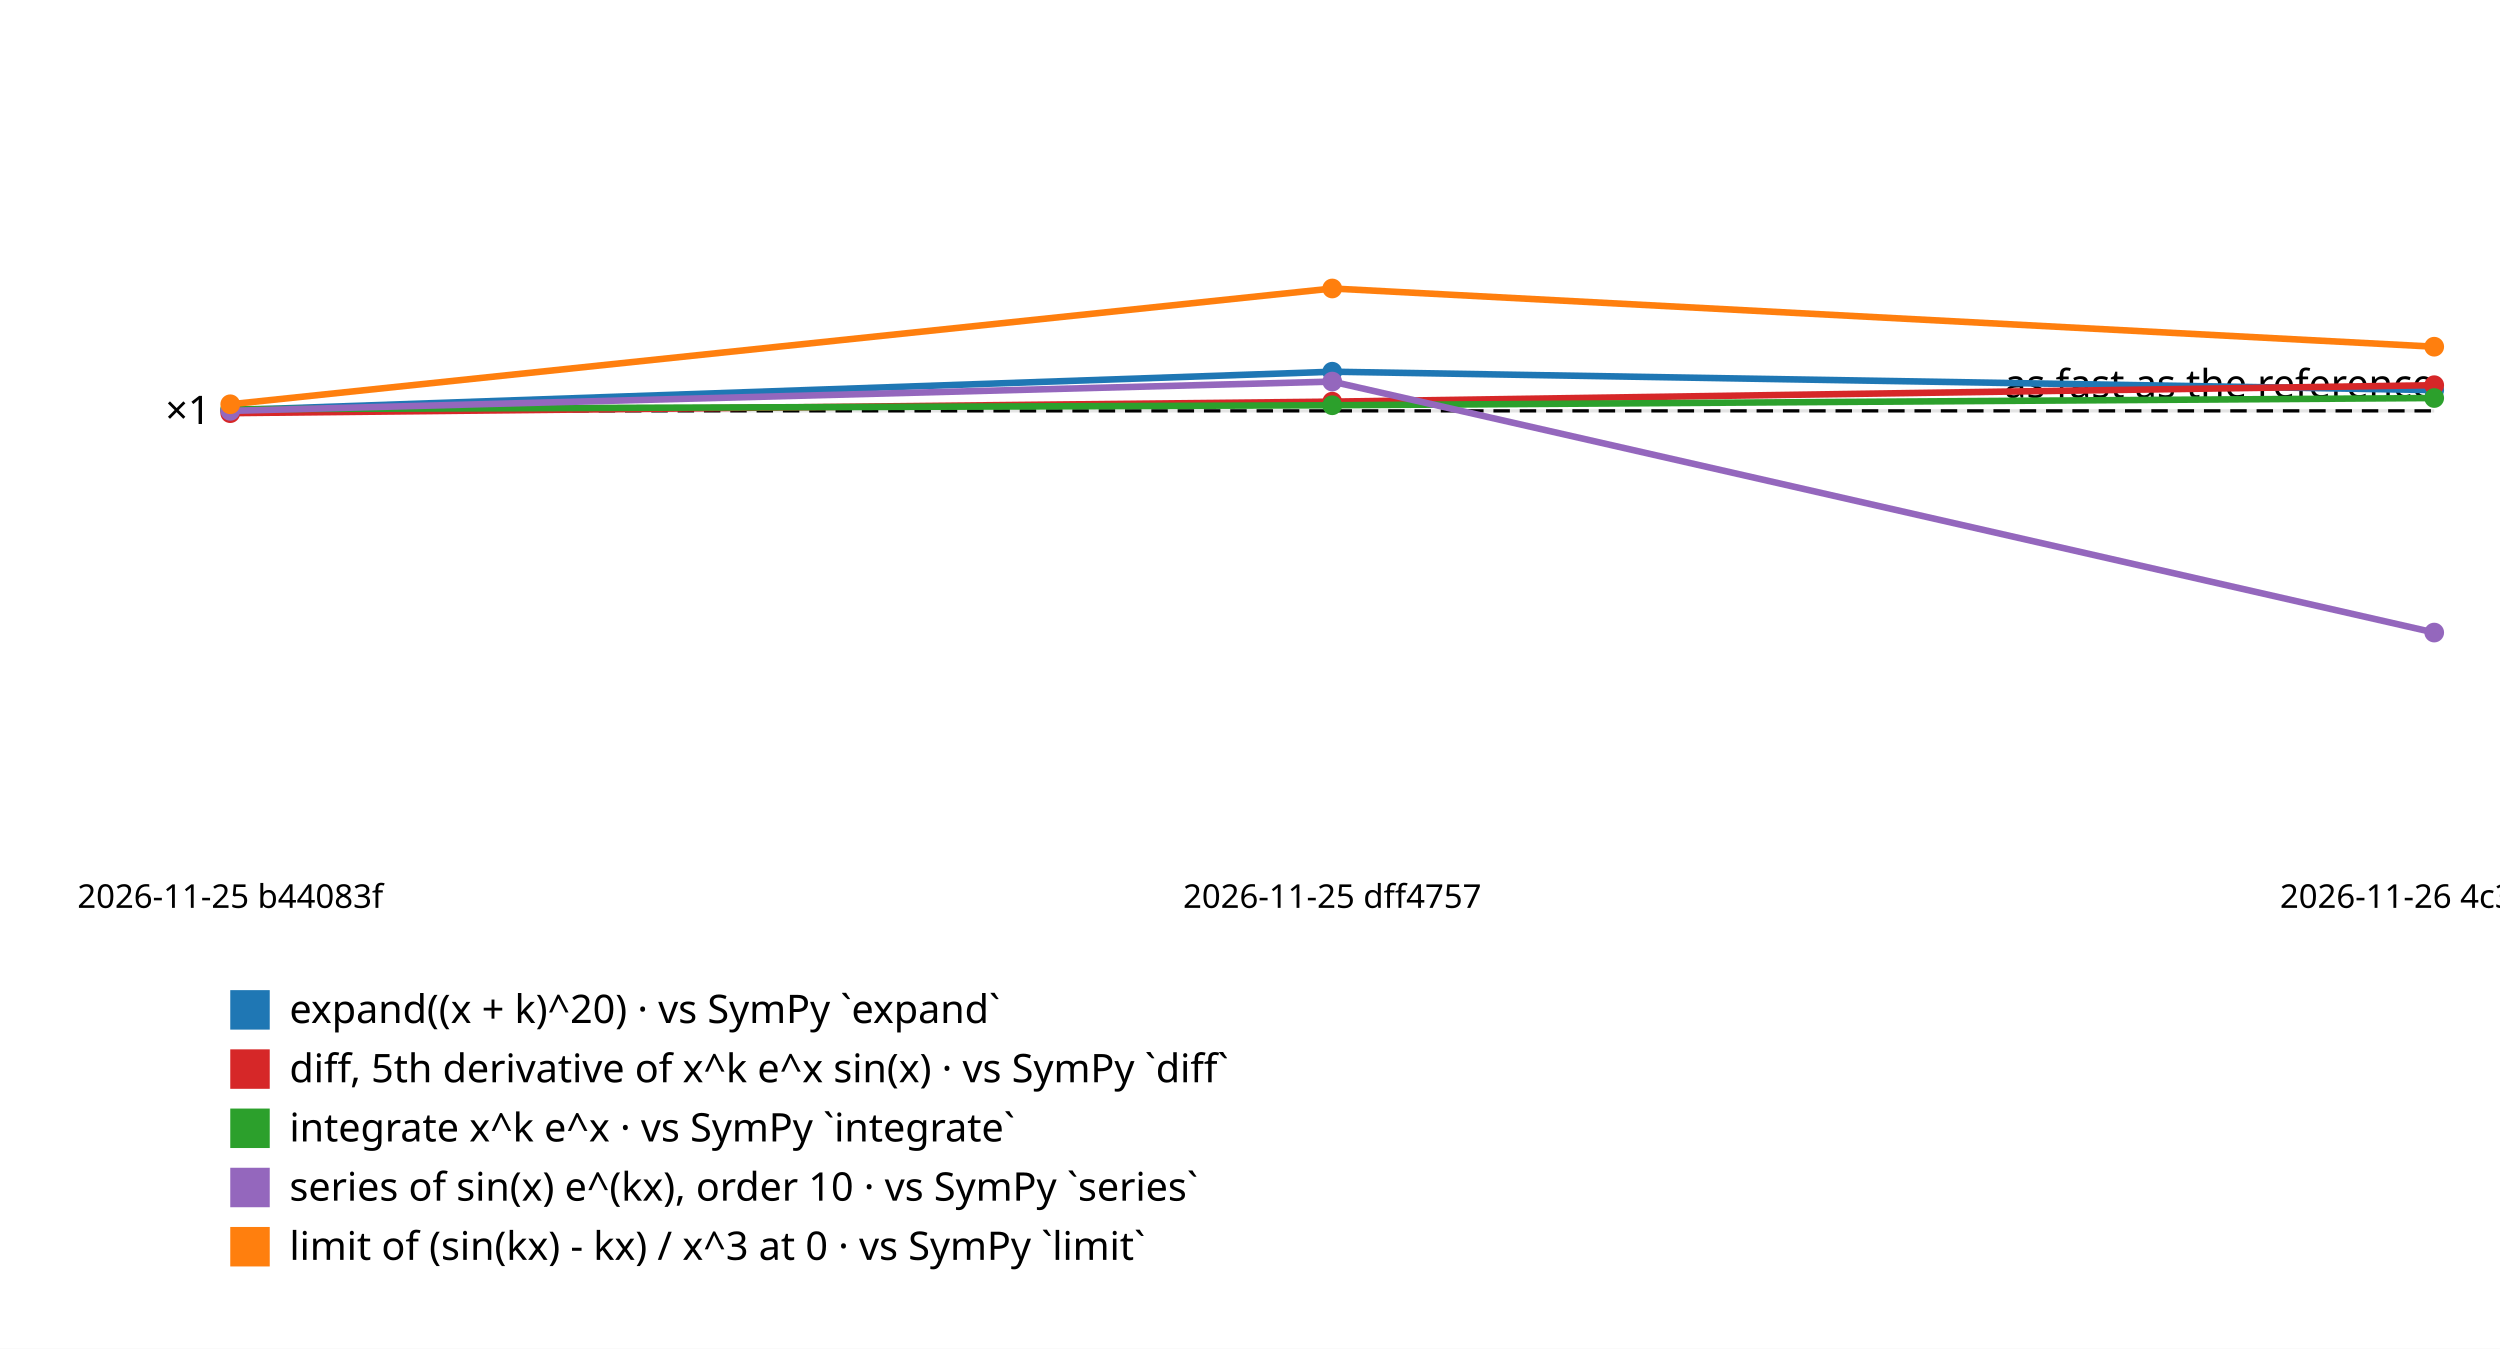
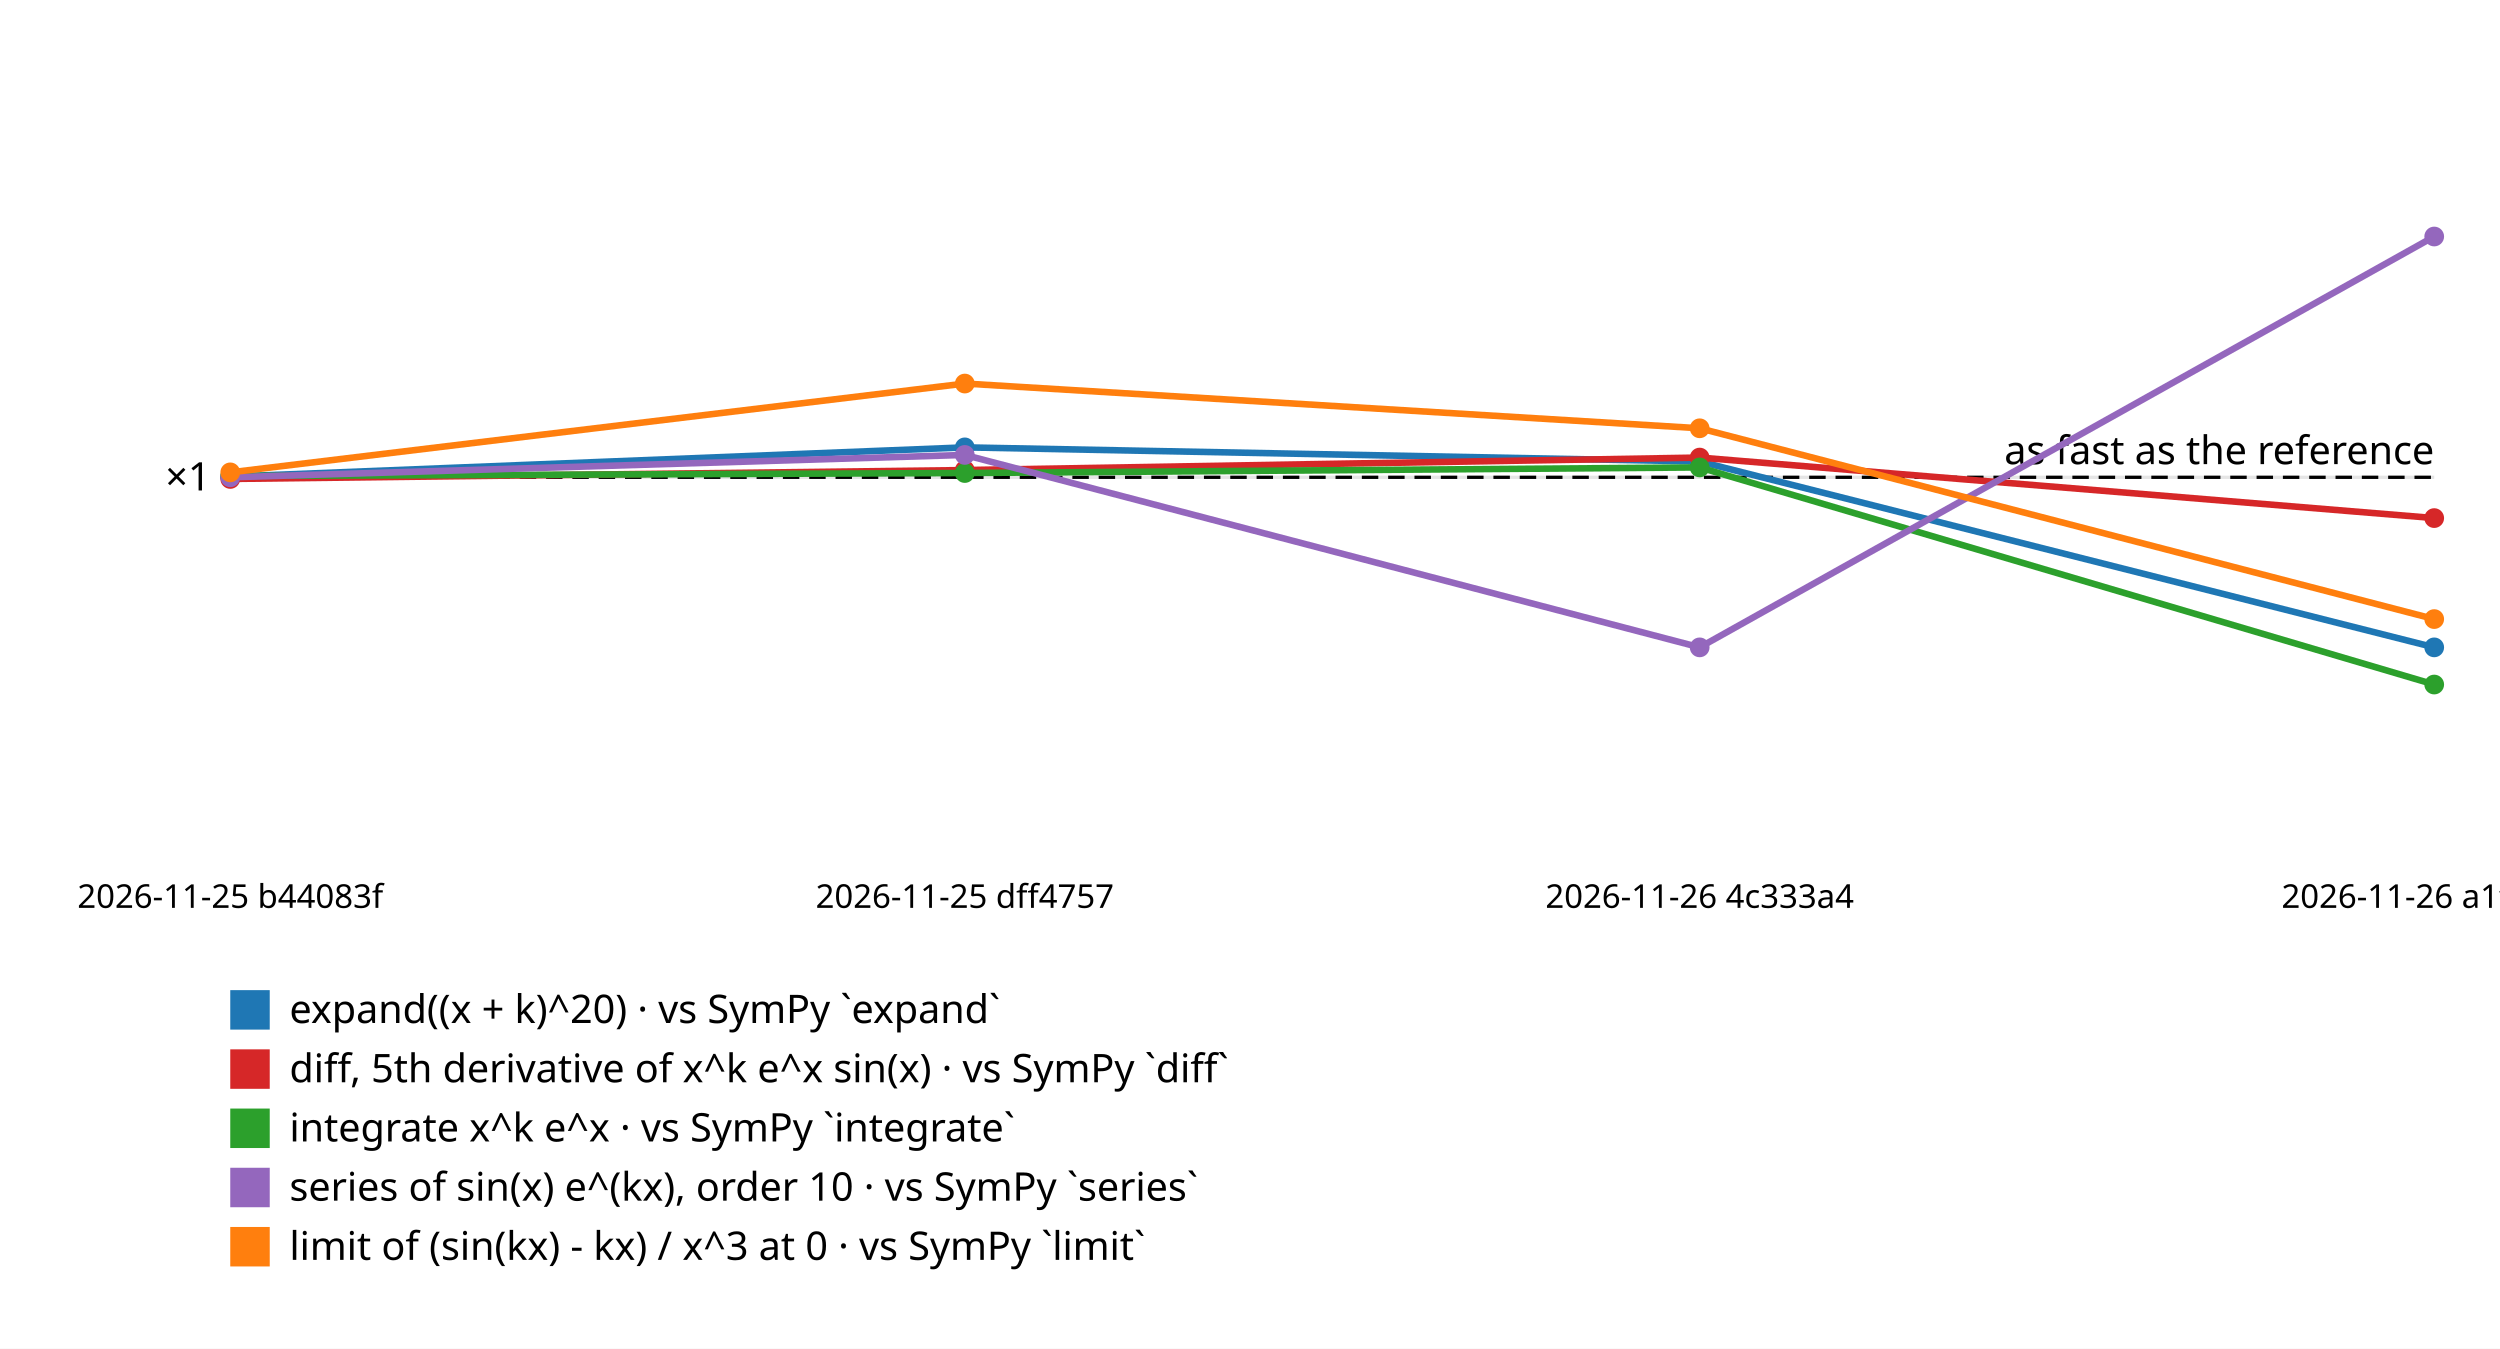
<svg xmlns="http://www.w3.org/2000/svg" width="760" height="410" font-family="sans-serif" font-size="12">
  <rect width="760" height="410" fill="white" />
-   <line x1="70" x2="740" y1="124.9" y2="124.9" stroke="#e5e5e5" />
-   <text x="64" y="128.9" text-anchor="end">×1</text>
-   <line x1="70" x2="740" y1="124.9" y2="124.9" stroke="black" stroke-dasharray="5 3" />
-   <text x="740" y="120.9" text-anchor="end">as fast as the reference</text>
+   <line x1="70" x2="740" y1="145.1" y2="145.1" stroke="#e5e5e5" />
+   <text x="64" y="149.1" text-anchor="end">×1</text>
+   <line x1="70" x2="740" y1="145.1" y2="145.1" stroke="black" stroke-dasharray="5 3" />
+   <text x="740" y="141.1" text-anchor="end">as fast as the reference</text>
  <text x="70.0" y="276" text-anchor="middle" font-size="10">2026-11-25 b44083f</text>
-   <text x="405.0" y="276" text-anchor="middle" font-size="10">2026-11-25 dff4757</text>
-   <text x="740.0" y="276" text-anchor="middle" font-size="10">2026-11-26 4c333a4</text>
-   <polyline points="70.0,124.7 405.0,113.0 740.0,118.6" fill="none" stroke="#1f77b4" stroke-width="2" />
-   <circle cx="70.0" cy="124.7" r="3" fill="#1f77b4" />
-   <circle cx="405.0" cy="113.0" r="3" fill="#1f77b4" />
-   <circle cx="740.0" cy="118.6" r="3" fill="#1f77b4" />
+   <text x="293.3" y="276" text-anchor="middle" font-size="10">2026-11-25 dff4757</text>
+   <text x="516.7" y="276" text-anchor="middle" font-size="10">2026-11-26 4c333a4</text>
+   <text x="740.0" y="276" text-anchor="middle" font-size="10">2026-11-26 a1fd279</text>
+   <polyline points="70.0,144.9 293.3,136.0 516.7,140.3 740.0,196.8" fill="none" stroke="#1f77b4" stroke-width="2" />
+   <circle cx="70.0" cy="144.9" r="3" fill="#1f77b4" />
+   <circle cx="293.3" cy="136.0" r="3" fill="#1f77b4" />
+   <circle cx="516.7" cy="140.3" r="3" fill="#1f77b4" />
+   <circle cx="740.0" cy="196.8" r="3" fill="#1f77b4" />
  <rect x="70" y="301" width="12" height="12" fill="#1f77b4" />
  <text x="88" y="311">expand((x + k)^20) · vs SymPy `expand`</text>
-   <polyline points="70.0,125.6 405.0,122.1 740.0,117.1" fill="none" stroke="#d62728" stroke-width="2" />
-   <circle cx="70.0" cy="125.6" r="3" fill="#d62728" />
-   <circle cx="405.0" cy="122.1" r="3" fill="#d62728" />
-   <circle cx="740.0" cy="117.1" r="3" fill="#d62728" />
+   <polyline points="70.0,145.6 293.3,142.9 516.7,139.1 740.0,157.5" fill="none" stroke="#d62728" stroke-width="2" />
+   <circle cx="70.0" cy="145.6" r="3" fill="#d62728" />
+   <circle cx="293.3" cy="142.9" r="3" fill="#d62728" />
+   <circle cx="516.7" cy="139.1" r="3" fill="#d62728" />
+   <circle cx="740.0" cy="157.5" r="3" fill="#d62728" />
  <rect x="70" y="319" width="12" height="12" fill="#d62728" />
  <text x="88" y="329">diff, 5th derivative of x^k e^x sin(x) · vs SymPy `diff`</text>
-   <polyline points="70.0,124.4 405.0,123.2 740.0,121.0" fill="none" stroke="#2ca02c" stroke-width="2" />
-   <circle cx="70.0" cy="124.4" r="3" fill="#2ca02c" />
-   <circle cx="405.0" cy="123.2" r="3" fill="#2ca02c" />
-   <circle cx="740.0" cy="121.0" r="3" fill="#2ca02c" />
+   <polyline points="70.0,144.7 293.3,143.8 516.7,142.1 740.0,208.1" fill="none" stroke="#2ca02c" stroke-width="2" />
+   <circle cx="70.0" cy="144.7" r="3" fill="#2ca02c" />
+   <circle cx="293.3" cy="143.8" r="3" fill="#2ca02c" />
+   <circle cx="516.7" cy="142.1" r="3" fill="#2ca02c" />
+   <circle cx="740.0" cy="208.1" r="3" fill="#2ca02c" />
  <rect x="70" y="337" width="12" height="12" fill="#2ca02c" />
  <text x="88" y="347">integrate x^k e^x · vs SymPy `integrate`</text>
-   <polyline points="70.0,124.9 405.0,116.0 740.0,192.3" fill="none" stroke="#9467bd" stroke-width="2" />
-   <circle cx="70.0" cy="124.9" r="3" fill="#9467bd" />
-   <circle cx="405.0" cy="116.0" r="3" fill="#9467bd" />
-   <circle cx="740.0" cy="192.3" r="3" fill="#9467bd" />
+   <polyline points="70.0,145.1 293.3,138.3 516.7,196.8 740.0,71.9" fill="none" stroke="#9467bd" stroke-width="2" />
+   <circle cx="70.0" cy="145.1" r="3" fill="#9467bd" />
+   <circle cx="293.3" cy="138.3" r="3" fill="#9467bd" />
+   <circle cx="516.7" cy="196.8" r="3" fill="#9467bd" />
+   <circle cx="740.0" cy="71.9" r="3" fill="#9467bd" />
  <rect x="70" y="355" width="12" height="12" fill="#9467bd" />
  <text x="88" y="365">series of sin(x) e^(kx), order 10 · vs SymPy `series`</text>
-   <polyline points="70.0,122.9 405.0,87.7 740.0,105.4" fill="none" stroke="#ff7f0e" stroke-width="2" />
-   <circle cx="70.0" cy="122.9" r="3" fill="#ff7f0e" />
-   <circle cx="405.0" cy="87.7" r="3" fill="#ff7f0e" />
-   <circle cx="740.0" cy="105.4" r="3" fill="#ff7f0e" />
+   <polyline points="70.0,143.6 293.3,116.6 516.7,130.2 740.0,188.2" fill="none" stroke="#ff7f0e" stroke-width="2" />
+   <circle cx="70.0" cy="143.6" r="3" fill="#ff7f0e" />
+   <circle cx="293.3" cy="116.6" r="3" fill="#ff7f0e" />
+   <circle cx="516.7" cy="130.2" r="3" fill="#ff7f0e" />
+   <circle cx="740.0" cy="188.2" r="3" fill="#ff7f0e" />
  <rect x="70" y="373" width="12" height="12" fill="#ff7f0e" />
  <text x="88" y="383">limit of (sin(kx) - kx) / x^3 at 0 · vs SymPy `limit`</text>
</svg>
